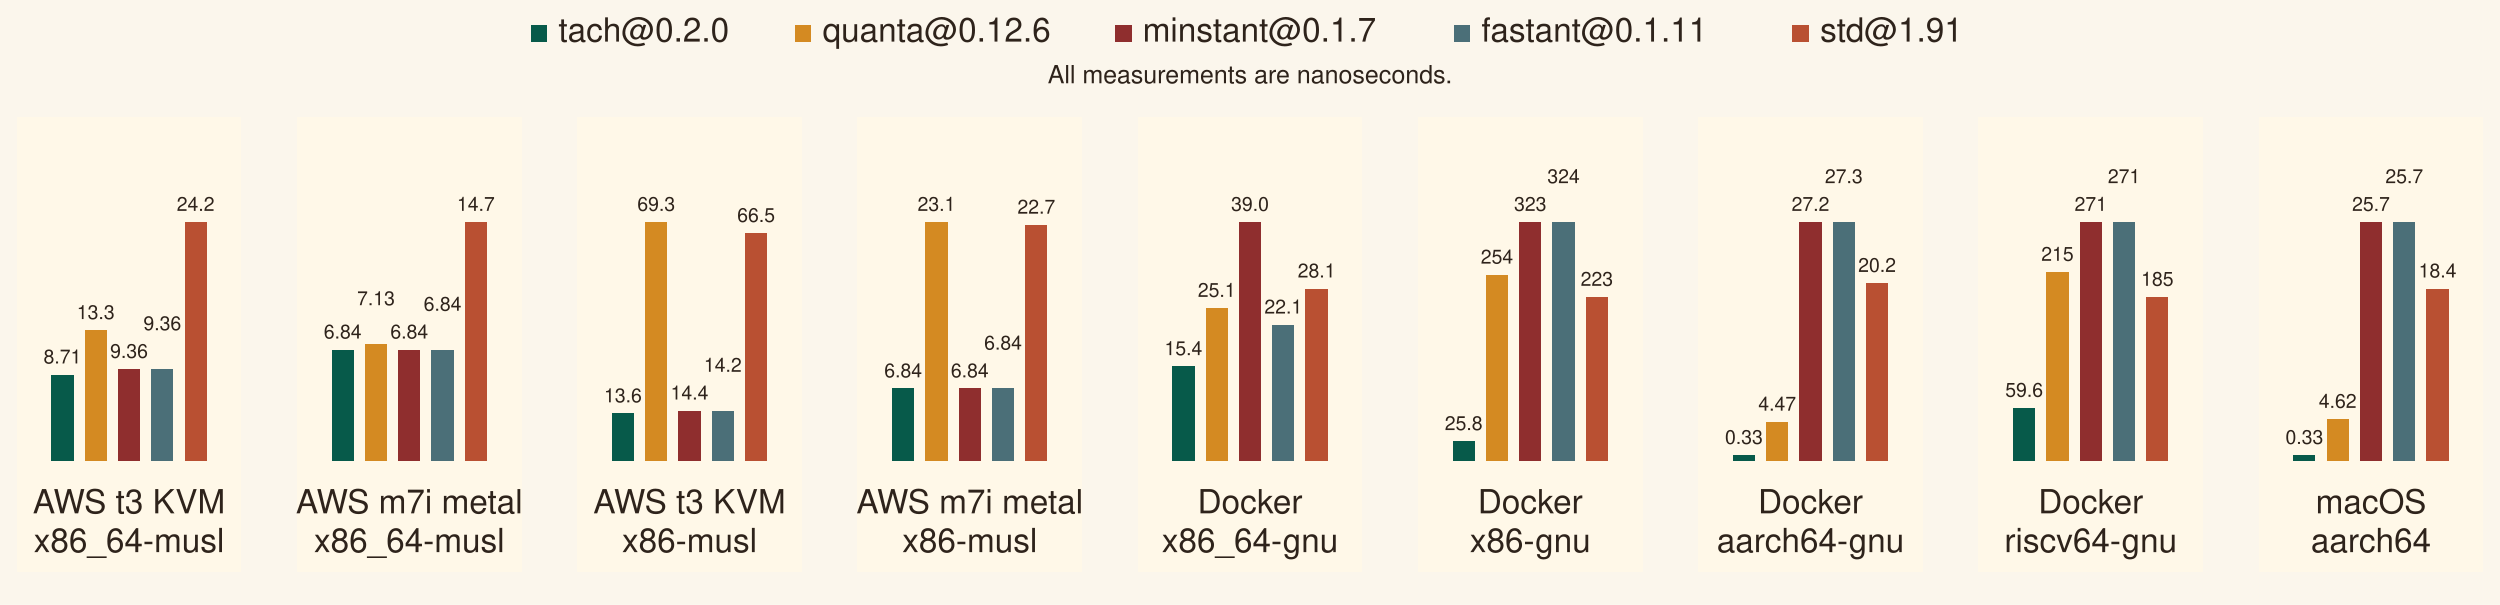
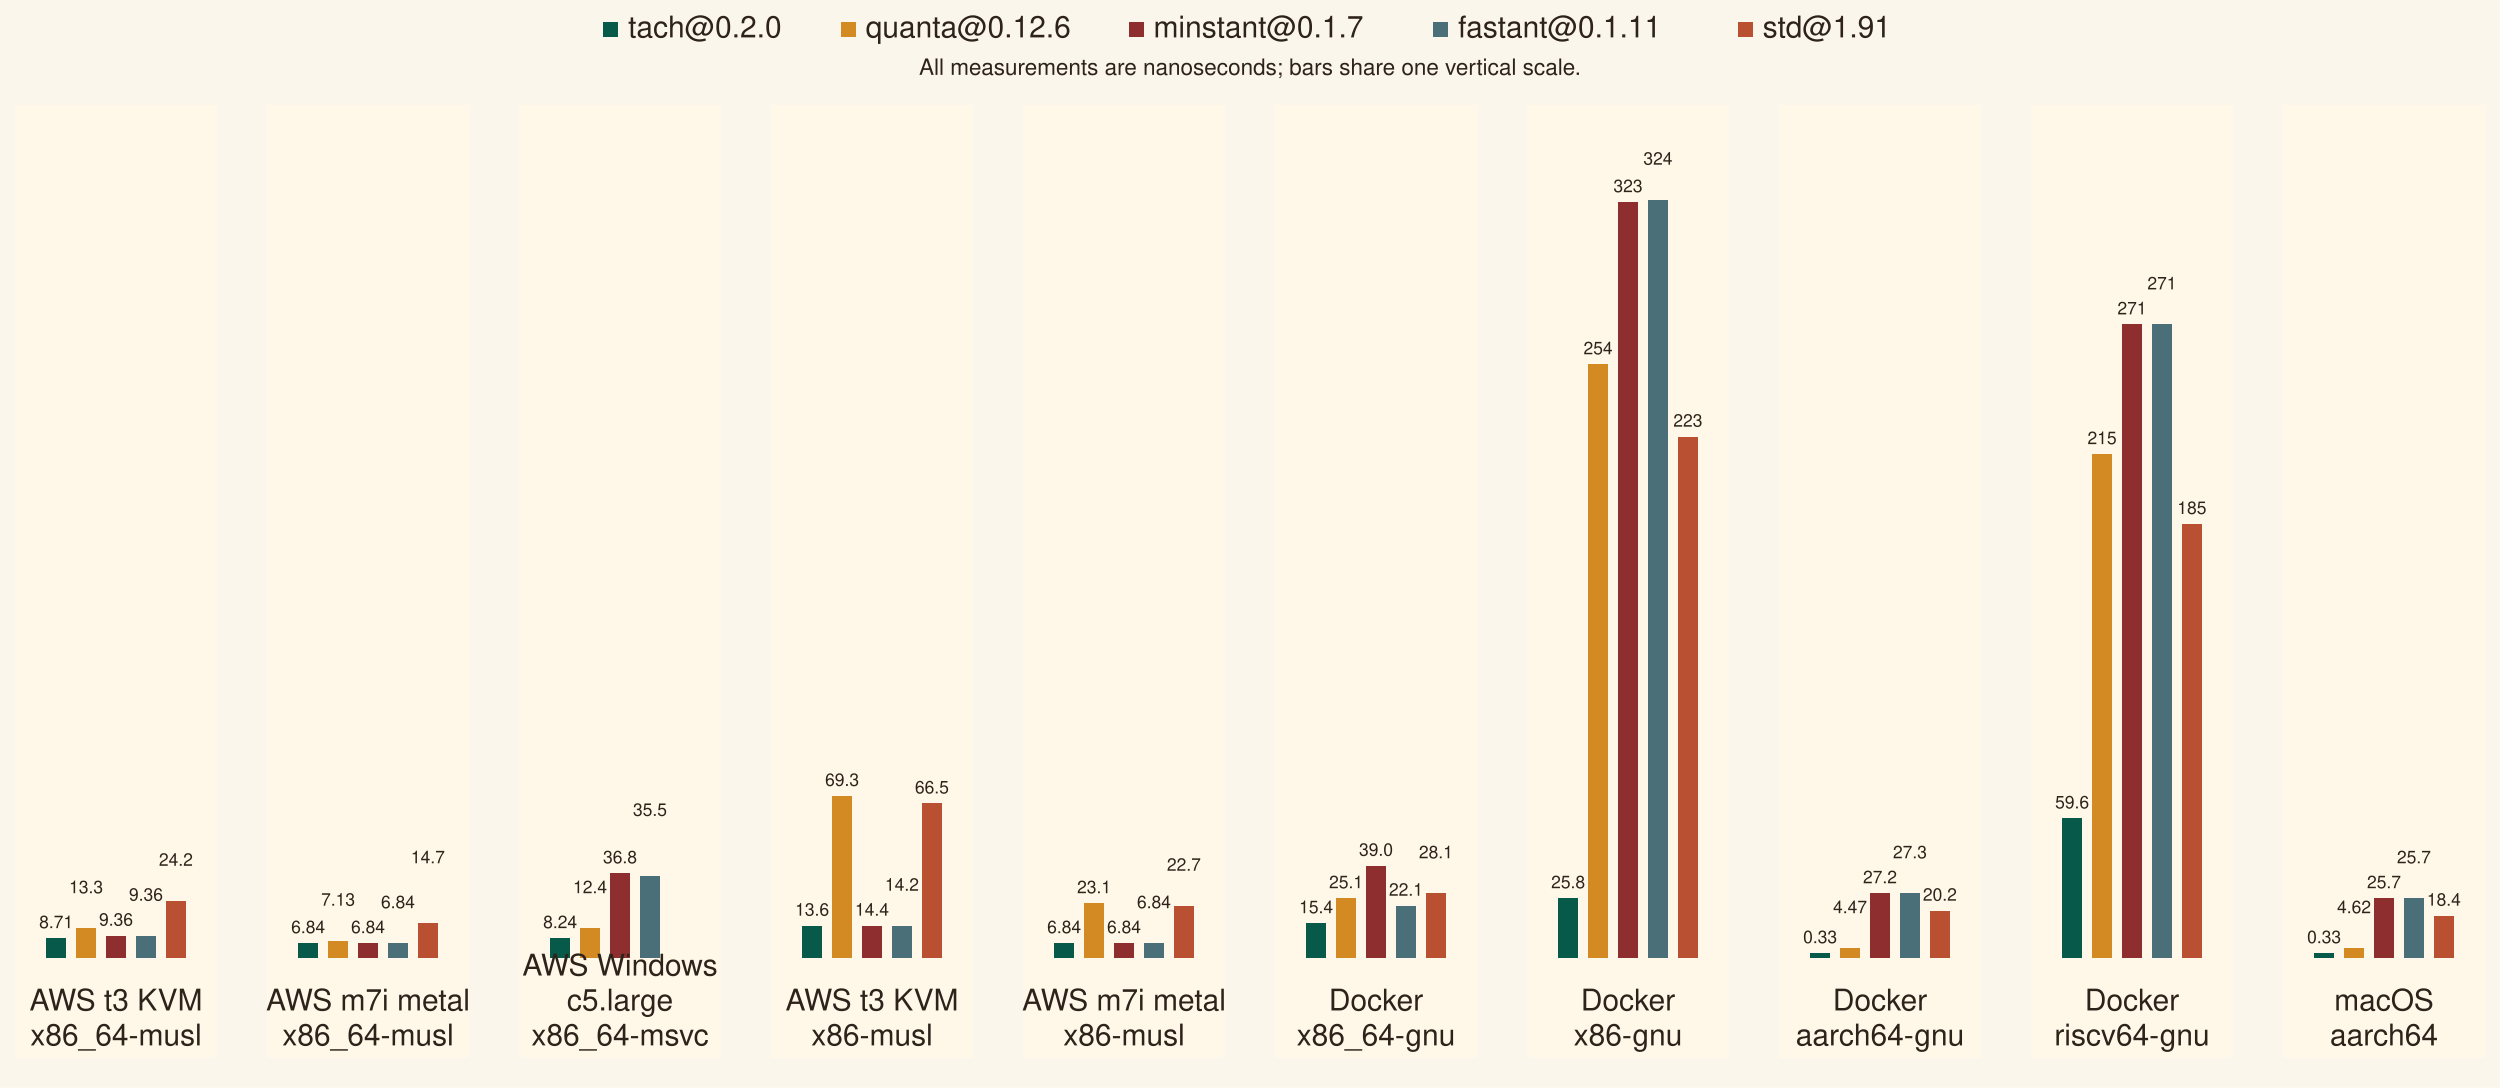
- <svg xmlns="http://www.w3.org/2000/svg" width="901" height="218" viewBox="0 0 901 218">
-   <rect width="901" height="218" fill="#FBF6EC" />
+ <svg xmlns="http://www.w3.org/2000/svg" width="1002" height="436" viewBox="0 0 1002 436">
+   <rect width="1002" height="436" fill="#FBF6EC" />
  <g shape-rendering="crispEdges">
-     <rect x="191.26" y="9" width="6" height="6" fill="#075A4A" />
-     <text x="201.26" y="15" text-anchor="start" font-family="Avenir Next, Helvetica, Arial, sans-serif" font-size="12" fill="#2E231B">tach@0.2.0</text>
-     <rect x="286.46" y="9" width="6" height="6" fill="#D48A22" />
-     <text x="296.46" y="15" text-anchor="start" font-family="Avenir Next, Helvetica, Arial, sans-serif" font-size="12" fill="#2E231B">quanta@0.12.6</text>
-     <rect x="401.82" y="9" width="6" height="6" fill="#8F2E2E" />
-     <text x="411.82" y="15" text-anchor="start" font-family="Avenir Next, Helvetica, Arial, sans-serif" font-size="12" fill="#2E231B">minstant@0.1.7</text>
-     <rect x="523.9" y="9" width="6" height="6" fill="#4B6F78" />
-     <text x="533.9" y="15" text-anchor="start" font-family="Avenir Next, Helvetica, Arial, sans-serif" font-size="12" fill="#2E231B">fastant@0.1.11</text>
-     <rect x="645.98" y="9" width="6" height="6" fill="#B95032" />
-     <text x="655.98" y="15" text-anchor="start" font-family="Avenir Next, Helvetica, Arial, sans-serif" font-size="12" fill="#2E231B">std@1.91</text>
-     <text x="450.5" y="30" text-anchor="middle" font-family="Avenir Next, Helvetica, Arial, sans-serif" font-size="9" fill="#2E231B">All measurements are nanoseconds.</text>
-     <rect x="6" y="42" width="81" height="164" fill="#FFF8E8" />
-     <rect x="18.5" y="135" width="8" height="31" fill="#075A4A" />
-     <text x="22.5" y="131" text-anchor="middle" font-family="Avenir Next, Helvetica, Arial, sans-serif" font-size="7" fill="#2E231B">8.71</text>
-     <rect x="30.5" y="119" width="8" height="47" fill="#D48A22" />
-     <text x="34.5" y="115" text-anchor="middle" font-family="Avenir Next, Helvetica, Arial, sans-serif" font-size="7" fill="#2E231B">13.3</text>
-     <rect x="42.5" y="133" width="8" height="33" fill="#8F2E2E" />
-     <text x="46.5" y="129" text-anchor="middle" font-family="Avenir Next, Helvetica, Arial, sans-serif" font-size="7" fill="#2E231B">9.36</text>
-     <rect x="54.5" y="133" width="8" height="33" fill="#4B6F78" />
-     <text x="58.5" y="119" text-anchor="middle" font-family="Avenir Next, Helvetica, Arial, sans-serif" font-size="7" fill="#2E231B">9.36</text>
-     <rect x="66.5" y="80" width="8" height="86" fill="#B95032" />
-     <text x="70.5" y="76" text-anchor="middle" font-family="Avenir Next, Helvetica, Arial, sans-serif" font-size="7" fill="#2E231B">24.2</text>
-     <text x="46.5" y="185" text-anchor="middle" font-family="Avenir Next, Helvetica, Arial, sans-serif" font-size="12" fill="#2E231B">AWS t3 KVM</text>
-     <text x="46.5" y="199" text-anchor="middle" font-family="Avenir Next, Helvetica, Arial, sans-serif" font-size="12" fill="#2E231B">x86_64-musl</text>
-     <rect x="107" y="42" width="81" height="164" fill="#FFF8E8" />
-     <rect x="119.5" y="126" width="8" height="40" fill="#075A4A" />
-     <text x="123.5" y="122" text-anchor="middle" font-family="Avenir Next, Helvetica, Arial, sans-serif" font-size="7" fill="#2E231B">6.84</text>
-     <rect x="131.5" y="124" width="8" height="42" fill="#D48A22" />
-     <text x="135.5" y="110" text-anchor="middle" font-family="Avenir Next, Helvetica, Arial, sans-serif" font-size="7" fill="#2E231B">7.13</text>
-     <rect x="143.5" y="126" width="8" height="40" fill="#8F2E2E" />
-     <text x="147.5" y="122" text-anchor="middle" font-family="Avenir Next, Helvetica, Arial, sans-serif" font-size="7" fill="#2E231B">6.84</text>
-     <rect x="155.5" y="126" width="8" height="40" fill="#4B6F78" />
-     <text x="159.5" y="112" text-anchor="middle" font-family="Avenir Next, Helvetica, Arial, sans-serif" font-size="7" fill="#2E231B">6.84</text>
-     <rect x="167.5" y="80" width="8" height="86" fill="#B95032" />
-     <text x="171.5" y="76" text-anchor="middle" font-family="Avenir Next, Helvetica, Arial, sans-serif" font-size="7" fill="#2E231B">14.7</text>
-     <text x="147.5" y="185" text-anchor="middle" font-family="Avenir Next, Helvetica, Arial, sans-serif" font-size="12" fill="#2E231B">AWS m7i metal</text>
-     <text x="147.5" y="199" text-anchor="middle" font-family="Avenir Next, Helvetica, Arial, sans-serif" font-size="12" fill="#2E231B">x86_64-musl</text>
-     <rect x="208" y="42" width="81" height="164" fill="#FFF8E8" />
-     <rect x="220.5" y="149" width="8" height="17" fill="#075A4A" />
-     <text x="224.5" y="145" text-anchor="middle" font-family="Avenir Next, Helvetica, Arial, sans-serif" font-size="7" fill="#2E231B">13.6</text>
-     <rect x="232.5" y="80" width="8" height="86" fill="#D48A22" />
-     <text x="236.5" y="76" text-anchor="middle" font-family="Avenir Next, Helvetica, Arial, sans-serif" font-size="7" fill="#2E231B">69.3</text>
-     <rect x="244.5" y="148" width="8" height="18" fill="#8F2E2E" />
-     <text x="248.5" y="144" text-anchor="middle" font-family="Avenir Next, Helvetica, Arial, sans-serif" font-size="7" fill="#2E231B">14.4</text>
-     <rect x="256.5" y="148" width="8" height="18" fill="#4B6F78" />
-     <text x="260.5" y="134" text-anchor="middle" font-family="Avenir Next, Helvetica, Arial, sans-serif" font-size="7" fill="#2E231B">14.2</text>
-     <rect x="268.5" y="84" width="8" height="82" fill="#B95032" />
-     <text x="272.5" y="80" text-anchor="middle" font-family="Avenir Next, Helvetica, Arial, sans-serif" font-size="7" fill="#2E231B">66.5</text>
-     <text x="248.5" y="185" text-anchor="middle" font-family="Avenir Next, Helvetica, Arial, sans-serif" font-size="12" fill="#2E231B">AWS t3 KVM</text>
-     <text x="248.5" y="199" text-anchor="middle" font-family="Avenir Next, Helvetica, Arial, sans-serif" font-size="12" fill="#2E231B">x86-musl</text>
-     <rect x="309" y="42" width="81" height="164" fill="#FFF8E8" />
-     <rect x="321.5" y="140" width="8" height="26" fill="#075A4A" />
-     <text x="325.5" y="136" text-anchor="middle" font-family="Avenir Next, Helvetica, Arial, sans-serif" font-size="7" fill="#2E231B">6.84</text>
-     <rect x="333.5" y="80" width="8" height="86" fill="#D48A22" />
-     <text x="337.5" y="76" text-anchor="middle" font-family="Avenir Next, Helvetica, Arial, sans-serif" font-size="7" fill="#2E231B">23.1</text>
-     <rect x="345.5" y="140" width="8" height="26" fill="#8F2E2E" />
-     <text x="349.5" y="136" text-anchor="middle" font-family="Avenir Next, Helvetica, Arial, sans-serif" font-size="7" fill="#2E231B">6.84</text>
-     <rect x="357.5" y="140" width="8" height="26" fill="#4B6F78" />
-     <text x="361.5" y="126" text-anchor="middle" font-family="Avenir Next, Helvetica, Arial, sans-serif" font-size="7" fill="#2E231B">6.84</text>
-     <rect x="369.5" y="81" width="8" height="85" fill="#B95032" />
-     <text x="373.5" y="77" text-anchor="middle" font-family="Avenir Next, Helvetica, Arial, sans-serif" font-size="7" fill="#2E231B">22.7</text>
-     <text x="349.5" y="185" text-anchor="middle" font-family="Avenir Next, Helvetica, Arial, sans-serif" font-size="12" fill="#2E231B">AWS m7i metal</text>
-     <text x="349.5" y="199" text-anchor="middle" font-family="Avenir Next, Helvetica, Arial, sans-serif" font-size="12" fill="#2E231B">x86-musl</text>
-     <rect x="410" y="42" width="81" height="164" fill="#FFF8E8" />
-     <rect x="422.5" y="132" width="8" height="34" fill="#075A4A" />
-     <text x="426.5" y="128" text-anchor="middle" font-family="Avenir Next, Helvetica, Arial, sans-serif" font-size="7" fill="#2E231B">15.4</text>
-     <rect x="434.5" y="111" width="8" height="55" fill="#D48A22" />
-     <text x="438.5" y="107" text-anchor="middle" font-family="Avenir Next, Helvetica, Arial, sans-serif" font-size="7" fill="#2E231B">25.1</text>
-     <rect x="446.5" y="80" width="8" height="86" fill="#8F2E2E" />
-     <text x="450.5" y="76" text-anchor="middle" font-family="Avenir Next, Helvetica, Arial, sans-serif" font-size="7" fill="#2E231B">39.0</text>
-     <rect x="458.5" y="117" width="8" height="49" fill="#4B6F78" />
-     <text x="462.5" y="113" text-anchor="middle" font-family="Avenir Next, Helvetica, Arial, sans-serif" font-size="7" fill="#2E231B">22.1</text>
-     <rect x="470.5" y="104" width="8" height="62" fill="#B95032" />
-     <text x="474.5" y="100" text-anchor="middle" font-family="Avenir Next, Helvetica, Arial, sans-serif" font-size="7" fill="#2E231B">28.1</text>
-     <text x="450.5" y="185" text-anchor="middle" font-family="Avenir Next, Helvetica, Arial, sans-serif" font-size="12" fill="#2E231B">Docker</text>
-     <text x="450.5" y="199" text-anchor="middle" font-family="Avenir Next, Helvetica, Arial, sans-serif" font-size="12" fill="#2E231B">x86_64-gnu</text>
-     <rect x="511" y="42" width="81" height="164" fill="#FFF8E8" />
-     <rect x="523.5" y="159" width="8" height="7" fill="#075A4A" />
-     <text x="527.5" y="155" text-anchor="middle" font-family="Avenir Next, Helvetica, Arial, sans-serif" font-size="7" fill="#2E231B">25.8</text>
-     <rect x="535.5" y="99" width="8" height="67" fill="#D48A22" />
-     <text x="539.5" y="95" text-anchor="middle" font-family="Avenir Next, Helvetica, Arial, sans-serif" font-size="7" fill="#2E231B">254</text>
-     <rect x="547.5" y="80" width="8" height="86" fill="#8F2E2E" />
-     <text x="551.5" y="76" text-anchor="middle" font-family="Avenir Next, Helvetica, Arial, sans-serif" font-size="7" fill="#2E231B">323</text>
-     <rect x="559.5" y="80" width="8" height="86" fill="#4B6F78" />
-     <text x="563.5" y="66" text-anchor="middle" font-family="Avenir Next, Helvetica, Arial, sans-serif" font-size="7" fill="#2E231B">324</text>
-     <rect x="571.5" y="107" width="8" height="59" fill="#B95032" />
-     <text x="575.5" y="103" text-anchor="middle" font-family="Avenir Next, Helvetica, Arial, sans-serif" font-size="7" fill="#2E231B">223</text>
-     <text x="551.5" y="185" text-anchor="middle" font-family="Avenir Next, Helvetica, Arial, sans-serif" font-size="12" fill="#2E231B">Docker</text>
-     <text x="551.5" y="199" text-anchor="middle" font-family="Avenir Next, Helvetica, Arial, sans-serif" font-size="12" fill="#2E231B">x86-gnu</text>
-     <rect x="612" y="42" width="81" height="164" fill="#FFF8E8" />
-     <rect x="624.5" y="164" width="8" height="2" fill="#075A4A" />
-     <text x="628.5" y="160" text-anchor="middle" font-family="Avenir Next, Helvetica, Arial, sans-serif" font-size="7" fill="#2E231B">0.33</text>
-     <rect x="636.5" y="152" width="8" height="14" fill="#D48A22" />
-     <text x="640.5" y="148" text-anchor="middle" font-family="Avenir Next, Helvetica, Arial, sans-serif" font-size="7" fill="#2E231B">4.47</text>
-     <rect x="648.5" y="80" width="8" height="86" fill="#8F2E2E" />
-     <text x="652.5" y="76" text-anchor="middle" font-family="Avenir Next, Helvetica, Arial, sans-serif" font-size="7" fill="#2E231B">27.2</text>
-     <rect x="660.5" y="80" width="8" height="86" fill="#4B6F78" />
-     <text x="664.5" y="66" text-anchor="middle" font-family="Avenir Next, Helvetica, Arial, sans-serif" font-size="7" fill="#2E231B">27.3</text>
-     <rect x="672.5" y="102" width="8" height="64" fill="#B95032" />
-     <text x="676.5" y="98" text-anchor="middle" font-family="Avenir Next, Helvetica, Arial, sans-serif" font-size="7" fill="#2E231B">20.2</text>
-     <text x="652.5" y="185" text-anchor="middle" font-family="Avenir Next, Helvetica, Arial, sans-serif" font-size="12" fill="#2E231B">Docker</text>
-     <text x="652.5" y="199" text-anchor="middle" font-family="Avenir Next, Helvetica, Arial, sans-serif" font-size="12" fill="#2E231B">aarch64-gnu</text>
-     <rect x="713" y="42" width="81" height="164" fill="#FFF8E8" />
-     <rect x="725.5" y="147" width="8" height="19" fill="#075A4A" />
-     <text x="729.5" y="143" text-anchor="middle" font-family="Avenir Next, Helvetica, Arial, sans-serif" font-size="7" fill="#2E231B">59.6</text>
-     <rect x="737.5" y="98" width="8" height="68" fill="#D48A22" />
-     <text x="741.5" y="94" text-anchor="middle" font-family="Avenir Next, Helvetica, Arial, sans-serif" font-size="7" fill="#2E231B">215</text>
-     <rect x="749.5" y="80" width="8" height="86" fill="#8F2E2E" />
-     <text x="753.5" y="76" text-anchor="middle" font-family="Avenir Next, Helvetica, Arial, sans-serif" font-size="7" fill="#2E231B">271</text>
-     <rect x="761.5" y="80" width="8" height="86" fill="#4B6F78" />
-     <text x="765.5" y="66" text-anchor="middle" font-family="Avenir Next, Helvetica, Arial, sans-serif" font-size="7" fill="#2E231B">271</text>
-     <rect x="773.5" y="107" width="8" height="59" fill="#B95032" />
-     <text x="777.5" y="103" text-anchor="middle" font-family="Avenir Next, Helvetica, Arial, sans-serif" font-size="7" fill="#2E231B">185</text>
-     <text x="753.5" y="185" text-anchor="middle" font-family="Avenir Next, Helvetica, Arial, sans-serif" font-size="12" fill="#2E231B">Docker</text>
-     <text x="753.5" y="199" text-anchor="middle" font-family="Avenir Next, Helvetica, Arial, sans-serif" font-size="12" fill="#2E231B">riscv64-gnu</text>
-     <rect x="814" y="42" width="81" height="164" fill="#FFF8E8" />
-     <rect x="826.5" y="164" width="8" height="2" fill="#075A4A" />
-     <text x="830.5" y="160" text-anchor="middle" font-family="Avenir Next, Helvetica, Arial, sans-serif" font-size="7" fill="#2E231B">0.33</text>
-     <rect x="838.5" y="151" width="8" height="15" fill="#D48A22" />
-     <text x="842.5" y="147" text-anchor="middle" font-family="Avenir Next, Helvetica, Arial, sans-serif" font-size="7" fill="#2E231B">4.62</text>
-     <rect x="850.5" y="80" width="8" height="86" fill="#8F2E2E" />
-     <text x="854.5" y="76" text-anchor="middle" font-family="Avenir Next, Helvetica, Arial, sans-serif" font-size="7" fill="#2E231B">25.7</text>
-     <rect x="862.5" y="80" width="8" height="86" fill="#4B6F78" />
-     <text x="866.5" y="66" text-anchor="middle" font-family="Avenir Next, Helvetica, Arial, sans-serif" font-size="7" fill="#2E231B">25.7</text>
-     <rect x="874.5" y="104" width="8" height="62" fill="#B95032" />
-     <text x="878.5" y="100" text-anchor="middle" font-family="Avenir Next, Helvetica, Arial, sans-serif" font-size="7" fill="#2E231B">18.4</text>
-     <text x="854.5" y="185" text-anchor="middle" font-family="Avenir Next, Helvetica, Arial, sans-serif" font-size="12" fill="#2E231B">macOS</text>
-     <text x="854.5" y="199" text-anchor="middle" font-family="Avenir Next, Helvetica, Arial, sans-serif" font-size="12" fill="#2E231B">aarch64</text>
+     <rect x="241.76" y="9" width="6" height="6" fill="#075A4A" />
+     <text x="251.76" y="15" text-anchor="start" font-family="Avenir Next, Helvetica, Arial, sans-serif" font-size="12" fill="#2E231B">tach@0.2.0</text>
+     <rect x="336.96" y="9" width="6" height="6" fill="#D48A22" />
+     <text x="346.96" y="15" text-anchor="start" font-family="Avenir Next, Helvetica, Arial, sans-serif" font-size="12" fill="#2E231B">quanta@0.12.6</text>
+     <rect x="452.32" y="9" width="6" height="6" fill="#8F2E2E" />
+     <text x="462.32" y="15" text-anchor="start" font-family="Avenir Next, Helvetica, Arial, sans-serif" font-size="12" fill="#2E231B">minstant@0.1.7</text>
+     <rect x="574.4" y="9" width="6" height="6" fill="#4B6F78" />
+     <text x="584.4" y="15" text-anchor="start" font-family="Avenir Next, Helvetica, Arial, sans-serif" font-size="12" fill="#2E231B">fastant@0.1.11</text>
+     <rect x="696.48" y="9" width="6" height="6" fill="#B95032" />
+     <text x="706.48" y="15" text-anchor="start" font-family="Avenir Next, Helvetica, Arial, sans-serif" font-size="12" fill="#2E231B">std@1.91</text>
+     <text x="501" y="30" text-anchor="middle" font-family="Avenir Next, Helvetica, Arial, sans-serif" font-size="9" fill="#2E231B">All measurements are nanoseconds; bars share one vertical scale.</text>
+     <rect x="6" y="42" width="81" height="382" fill="#FFF8E8" />
+     <rect x="18.5" y="376" width="8" height="8" fill="#075A4A" />
+     <text x="22.5" y="372" text-anchor="middle" font-family="Avenir Next, Helvetica, Arial, sans-serif" font-size="7" fill="#2E231B">8.71</text>
+     <rect x="30.5" y="372" width="8" height="12" fill="#D48A22" />
+     <text x="34.5" y="358" text-anchor="middle" font-family="Avenir Next, Helvetica, Arial, sans-serif" font-size="7" fill="#2E231B">13.3</text>
+     <rect x="42.5" y="375" width="8" height="9" fill="#8F2E2E" />
+     <text x="46.5" y="371" text-anchor="middle" font-family="Avenir Next, Helvetica, Arial, sans-serif" font-size="7" fill="#2E231B">9.36</text>
+     <rect x="54.5" y="375" width="8" height="9" fill="#4B6F78" />
+     <text x="58.5" y="361" text-anchor="middle" font-family="Avenir Next, Helvetica, Arial, sans-serif" font-size="7" fill="#2E231B">9.36</text>
+     <rect x="66.5" y="361" width="8" height="23" fill="#B95032" />
+     <text x="70.5" y="347" text-anchor="middle" font-family="Avenir Next, Helvetica, Arial, sans-serif" font-size="7" fill="#2E231B">24.2</text>
+     <text x="46.5" y="405" text-anchor="middle" font-family="Avenir Next, Helvetica, Arial, sans-serif" font-size="12" fill="#2E231B">AWS t3 KVM</text>
+     <text x="46.5" y="419" text-anchor="middle" font-family="Avenir Next, Helvetica, Arial, sans-serif" font-size="12" fill="#2E231B">x86_64-musl</text>
+     <rect x="107" y="42" width="81" height="382" fill="#FFF8E8" />
+     <rect x="119.5" y="378" width="8" height="6" fill="#075A4A" />
+     <text x="123.5" y="374" text-anchor="middle" font-family="Avenir Next, Helvetica, Arial, sans-serif" font-size="7" fill="#2E231B">6.84</text>
+     <rect x="131.5" y="377" width="8" height="7" fill="#D48A22" />
+     <text x="135.5" y="363" text-anchor="middle" font-family="Avenir Next, Helvetica, Arial, sans-serif" font-size="7" fill="#2E231B">7.13</text>
+     <rect x="143.5" y="378" width="8" height="6" fill="#8F2E2E" />
+     <text x="147.5" y="374" text-anchor="middle" font-family="Avenir Next, Helvetica, Arial, sans-serif" font-size="7" fill="#2E231B">6.84</text>
+     <rect x="155.5" y="378" width="8" height="6" fill="#4B6F78" />
+     <text x="159.5" y="364" text-anchor="middle" font-family="Avenir Next, Helvetica, Arial, sans-serif" font-size="7" fill="#2E231B">6.84</text>
+     <rect x="167.5" y="370" width="8" height="14" fill="#B95032" />
+     <text x="171.5" y="346" text-anchor="middle" font-family="Avenir Next, Helvetica, Arial, sans-serif" font-size="7" fill="#2E231B">14.7</text>
+     <text x="147.5" y="405" text-anchor="middle" font-family="Avenir Next, Helvetica, Arial, sans-serif" font-size="12" fill="#2E231B">AWS m7i metal</text>
+     <text x="147.5" y="419" text-anchor="middle" font-family="Avenir Next, Helvetica, Arial, sans-serif" font-size="12" fill="#2E231B">x86_64-musl</text>
+     <rect x="208" y="42" width="81" height="382" fill="#FFF8E8" />
+     <rect x="220.5" y="376" width="8" height="8" fill="#075A4A" />
+     <text x="224.5" y="372" text-anchor="middle" font-family="Avenir Next, Helvetica, Arial, sans-serif" font-size="7" fill="#2E231B">8.24</text>
+     <rect x="232.5" y="372" width="8" height="12" fill="#D48A22" />
+     <text x="236.5" y="358" text-anchor="middle" font-family="Avenir Next, Helvetica, Arial, sans-serif" font-size="7" fill="#2E231B">12.4</text>
+     <rect x="244.5" y="350" width="8" height="34" fill="#8F2E2E" />
+     <text x="248.5" y="346" text-anchor="middle" font-family="Avenir Next, Helvetica, Arial, sans-serif" font-size="7" fill="#2E231B">36.8</text>
+     <rect x="256.5" y="351" width="8" height="33" fill="#4B6F78" />
+     <text x="260.5" y="327" text-anchor="middle" font-family="Avenir Next, Helvetica, Arial, sans-serif" font-size="7" fill="#2E231B">35.5</text>
+     <text x="248.5" y="391" text-anchor="middle" font-family="Avenir Next, Helvetica, Arial, sans-serif" font-size="12" fill="#2E231B">AWS Windows</text>
+     <text x="248.5" y="405" text-anchor="middle" font-family="Avenir Next, Helvetica, Arial, sans-serif" font-size="12" fill="#2E231B">c5.large</text>
+     <text x="248.5" y="419" text-anchor="middle" font-family="Avenir Next, Helvetica, Arial, sans-serif" font-size="12" fill="#2E231B">x86_64-msvc</text>
+     <rect x="309" y="42" width="81" height="382" fill="#FFF8E8" />
+     <rect x="321.5" y="371" width="8" height="13" fill="#075A4A" />
+     <text x="325.5" y="367" text-anchor="middle" font-family="Avenir Next, Helvetica, Arial, sans-serif" font-size="7" fill="#2E231B">13.6</text>
+     <rect x="333.5" y="319" width="8" height="65" fill="#D48A22" />
+     <text x="337.5" y="315" text-anchor="middle" font-family="Avenir Next, Helvetica, Arial, sans-serif" font-size="7" fill="#2E231B">69.3</text>
+     <rect x="345.5" y="371" width="8" height="13" fill="#8F2E2E" />
+     <text x="349.5" y="367" text-anchor="middle" font-family="Avenir Next, Helvetica, Arial, sans-serif" font-size="7" fill="#2E231B">14.4</text>
+     <rect x="357.5" y="371" width="8" height="13" fill="#4B6F78" />
+     <text x="361.5" y="357" text-anchor="middle" font-family="Avenir Next, Helvetica, Arial, sans-serif" font-size="7" fill="#2E231B">14.2</text>
+     <rect x="369.5" y="322" width="8" height="62" fill="#B95032" />
+     <text x="373.5" y="318" text-anchor="middle" font-family="Avenir Next, Helvetica, Arial, sans-serif" font-size="7" fill="#2E231B">66.5</text>
+     <text x="349.5" y="405" text-anchor="middle" font-family="Avenir Next, Helvetica, Arial, sans-serif" font-size="12" fill="#2E231B">AWS t3 KVM</text>
+     <text x="349.5" y="419" text-anchor="middle" font-family="Avenir Next, Helvetica, Arial, sans-serif" font-size="12" fill="#2E231B">x86-musl</text>
+     <rect x="410" y="42" width="81" height="382" fill="#FFF8E8" />
+     <rect x="422.5" y="378" width="8" height="6" fill="#075A4A" />
+     <text x="426.5" y="374" text-anchor="middle" font-family="Avenir Next, Helvetica, Arial, sans-serif" font-size="7" fill="#2E231B">6.84</text>
+     <rect x="434.5" y="362" width="8" height="22" fill="#D48A22" />
+     <text x="438.5" y="358" text-anchor="middle" font-family="Avenir Next, Helvetica, Arial, sans-serif" font-size="7" fill="#2E231B">23.1</text>
+     <rect x="446.5" y="378" width="8" height="6" fill="#8F2E2E" />
+     <text x="450.5" y="374" text-anchor="middle" font-family="Avenir Next, Helvetica, Arial, sans-serif" font-size="7" fill="#2E231B">6.84</text>
+     <rect x="458.5" y="378" width="8" height="6" fill="#4B6F78" />
+     <text x="462.5" y="364" text-anchor="middle" font-family="Avenir Next, Helvetica, Arial, sans-serif" font-size="7" fill="#2E231B">6.84</text>
+     <rect x="470.5" y="363" width="8" height="21" fill="#B95032" />
+     <text x="474.5" y="349" text-anchor="middle" font-family="Avenir Next, Helvetica, Arial, sans-serif" font-size="7" fill="#2E231B">22.7</text>
+     <text x="450.5" y="405" text-anchor="middle" font-family="Avenir Next, Helvetica, Arial, sans-serif" font-size="12" fill="#2E231B">AWS m7i metal</text>
+     <text x="450.5" y="419" text-anchor="middle" font-family="Avenir Next, Helvetica, Arial, sans-serif" font-size="12" fill="#2E231B">x86-musl</text>
+     <rect x="511" y="42" width="81" height="382" fill="#FFF8E8" />
+     <rect x="523.5" y="370" width="8" height="14" fill="#075A4A" />
+     <text x="527.5" y="366" text-anchor="middle" font-family="Avenir Next, Helvetica, Arial, sans-serif" font-size="7" fill="#2E231B">15.4</text>
+     <rect x="535.5" y="360" width="8" height="24" fill="#D48A22" />
+     <text x="539.5" y="356" text-anchor="middle" font-family="Avenir Next, Helvetica, Arial, sans-serif" font-size="7" fill="#2E231B">25.1</text>
+     <rect x="547.5" y="347" width="8" height="37" fill="#8F2E2E" />
+     <text x="551.5" y="343" text-anchor="middle" font-family="Avenir Next, Helvetica, Arial, sans-serif" font-size="7" fill="#2E231B">39.0</text>
+     <rect x="559.5" y="363" width="8" height="21" fill="#4B6F78" />
+     <text x="563.5" y="359" text-anchor="middle" font-family="Avenir Next, Helvetica, Arial, sans-serif" font-size="7" fill="#2E231B">22.1</text>
+     <rect x="571.5" y="358" width="8" height="26" fill="#B95032" />
+     <text x="575.5" y="344" text-anchor="middle" font-family="Avenir Next, Helvetica, Arial, sans-serif" font-size="7" fill="#2E231B">28.1</text>
+     <text x="551.5" y="405" text-anchor="middle" font-family="Avenir Next, Helvetica, Arial, sans-serif" font-size="12" fill="#2E231B">Docker</text>
+     <text x="551.5" y="419" text-anchor="middle" font-family="Avenir Next, Helvetica, Arial, sans-serif" font-size="12" fill="#2E231B">x86_64-gnu</text>
+     <rect x="612" y="42" width="81" height="382" fill="#FFF8E8" />
+     <rect x="624.5" y="360" width="8" height="24" fill="#075A4A" />
+     <text x="628.5" y="356" text-anchor="middle" font-family="Avenir Next, Helvetica, Arial, sans-serif" font-size="7" fill="#2E231B">25.8</text>
+     <rect x="636.5" y="146" width="8" height="238" fill="#D48A22" />
+     <text x="640.5" y="142" text-anchor="middle" font-family="Avenir Next, Helvetica, Arial, sans-serif" font-size="7" fill="#2E231B">254</text>
+     <rect x="648.5" y="81" width="8" height="303" fill="#8F2E2E" />
+     <text x="652.5" y="77" text-anchor="middle" font-family="Avenir Next, Helvetica, Arial, sans-serif" font-size="7" fill="#2E231B">323</text>
+     <rect x="660.5" y="80" width="8" height="304" fill="#4B6F78" />
+     <text x="664.5" y="66" text-anchor="middle" font-family="Avenir Next, Helvetica, Arial, sans-serif" font-size="7" fill="#2E231B">324</text>
+     <rect x="672.5" y="175" width="8" height="209" fill="#B95032" />
+     <text x="676.5" y="171" text-anchor="middle" font-family="Avenir Next, Helvetica, Arial, sans-serif" font-size="7" fill="#2E231B">223</text>
+     <text x="652.5" y="405" text-anchor="middle" font-family="Avenir Next, Helvetica, Arial, sans-serif" font-size="12" fill="#2E231B">Docker</text>
+     <text x="652.5" y="419" text-anchor="middle" font-family="Avenir Next, Helvetica, Arial, sans-serif" font-size="12" fill="#2E231B">x86-gnu</text>
+     <rect x="713" y="42" width="81" height="382" fill="#FFF8E8" />
+     <rect x="725.5" y="382" width="8" height="2" fill="#075A4A" />
+     <text x="729.5" y="378" text-anchor="middle" font-family="Avenir Next, Helvetica, Arial, sans-serif" font-size="7" fill="#2E231B">0.33</text>
+     <rect x="737.5" y="380" width="8" height="4" fill="#D48A22" />
+     <text x="741.5" y="366" text-anchor="middle" font-family="Avenir Next, Helvetica, Arial, sans-serif" font-size="7" fill="#2E231B">4.47</text>
+     <rect x="749.5" y="358" width="8" height="26" fill="#8F2E2E" />
+     <text x="753.5" y="354" text-anchor="middle" font-family="Avenir Next, Helvetica, Arial, sans-serif" font-size="7" fill="#2E231B">27.2</text>
+     <rect x="761.5" y="358" width="8" height="26" fill="#4B6F78" />
+     <text x="765.5" y="344" text-anchor="middle" font-family="Avenir Next, Helvetica, Arial, sans-serif" font-size="7" fill="#2E231B">27.3</text>
+     <rect x="773.5" y="365" width="8" height="19" fill="#B95032" />
+     <text x="777.5" y="361" text-anchor="middle" font-family="Avenir Next, Helvetica, Arial, sans-serif" font-size="7" fill="#2E231B">20.2</text>
+     <text x="753.5" y="405" text-anchor="middle" font-family="Avenir Next, Helvetica, Arial, sans-serif" font-size="12" fill="#2E231B">Docker</text>
+     <text x="753.5" y="419" text-anchor="middle" font-family="Avenir Next, Helvetica, Arial, sans-serif" font-size="12" fill="#2E231B">aarch64-gnu</text>
+     <rect x="814" y="42" width="81" height="382" fill="#FFF8E8" />
+     <rect x="826.5" y="328" width="8" height="56" fill="#075A4A" />
+     <text x="830.5" y="324" text-anchor="middle" font-family="Avenir Next, Helvetica, Arial, sans-serif" font-size="7" fill="#2E231B">59.6</text>
+     <rect x="838.5" y="182" width="8" height="202" fill="#D48A22" />
+     <text x="842.5" y="178" text-anchor="middle" font-family="Avenir Next, Helvetica, Arial, sans-serif" font-size="7" fill="#2E231B">215</text>
+     <rect x="850.5" y="130" width="8" height="254" fill="#8F2E2E" />
+     <text x="854.5" y="126" text-anchor="middle" font-family="Avenir Next, Helvetica, Arial, sans-serif" font-size="7" fill="#2E231B">271</text>
+     <rect x="862.5" y="130" width="8" height="254" fill="#4B6F78" />
+     <text x="866.5" y="116" text-anchor="middle" font-family="Avenir Next, Helvetica, Arial, sans-serif" font-size="7" fill="#2E231B">271</text>
+     <rect x="874.5" y="210" width="8" height="174" fill="#B95032" />
+     <text x="878.5" y="206" text-anchor="middle" font-family="Avenir Next, Helvetica, Arial, sans-serif" font-size="7" fill="#2E231B">185</text>
+     <text x="854.5" y="405" text-anchor="middle" font-family="Avenir Next, Helvetica, Arial, sans-serif" font-size="12" fill="#2E231B">Docker</text>
+     <text x="854.5" y="419" text-anchor="middle" font-family="Avenir Next, Helvetica, Arial, sans-serif" font-size="12" fill="#2E231B">riscv64-gnu</text>
+     <rect x="915" y="42" width="81" height="382" fill="#FFF8E8" />
+     <rect x="927.5" y="382" width="8" height="2" fill="#075A4A" />
+     <text x="931.5" y="378" text-anchor="middle" font-family="Avenir Next, Helvetica, Arial, sans-serif" font-size="7" fill="#2E231B">0.33</text>
+     <rect x="939.5" y="380" width="8" height="4" fill="#D48A22" />
+     <text x="943.5" y="366" text-anchor="middle" font-family="Avenir Next, Helvetica, Arial, sans-serif" font-size="7" fill="#2E231B">4.62</text>
+     <rect x="951.5" y="360" width="8" height="24" fill="#8F2E2E" />
+     <text x="955.5" y="356" text-anchor="middle" font-family="Avenir Next, Helvetica, Arial, sans-serif" font-size="7" fill="#2E231B">25.7</text>
+     <rect x="963.5" y="360" width="8" height="24" fill="#4B6F78" />
+     <text x="967.5" y="346" text-anchor="middle" font-family="Avenir Next, Helvetica, Arial, sans-serif" font-size="7" fill="#2E231B">25.7</text>
+     <rect x="975.5" y="367" width="8" height="17" fill="#B95032" />
+     <text x="979.5" y="363" text-anchor="middle" font-family="Avenir Next, Helvetica, Arial, sans-serif" font-size="7" fill="#2E231B">18.4</text>
+     <text x="955.5" y="405" text-anchor="middle" font-family="Avenir Next, Helvetica, Arial, sans-serif" font-size="12" fill="#2E231B">macOS</text>
+     <text x="955.5" y="419" text-anchor="middle" font-family="Avenir Next, Helvetica, Arial, sans-serif" font-size="12" fill="#2E231B">aarch64</text>
  </g>
</svg>
